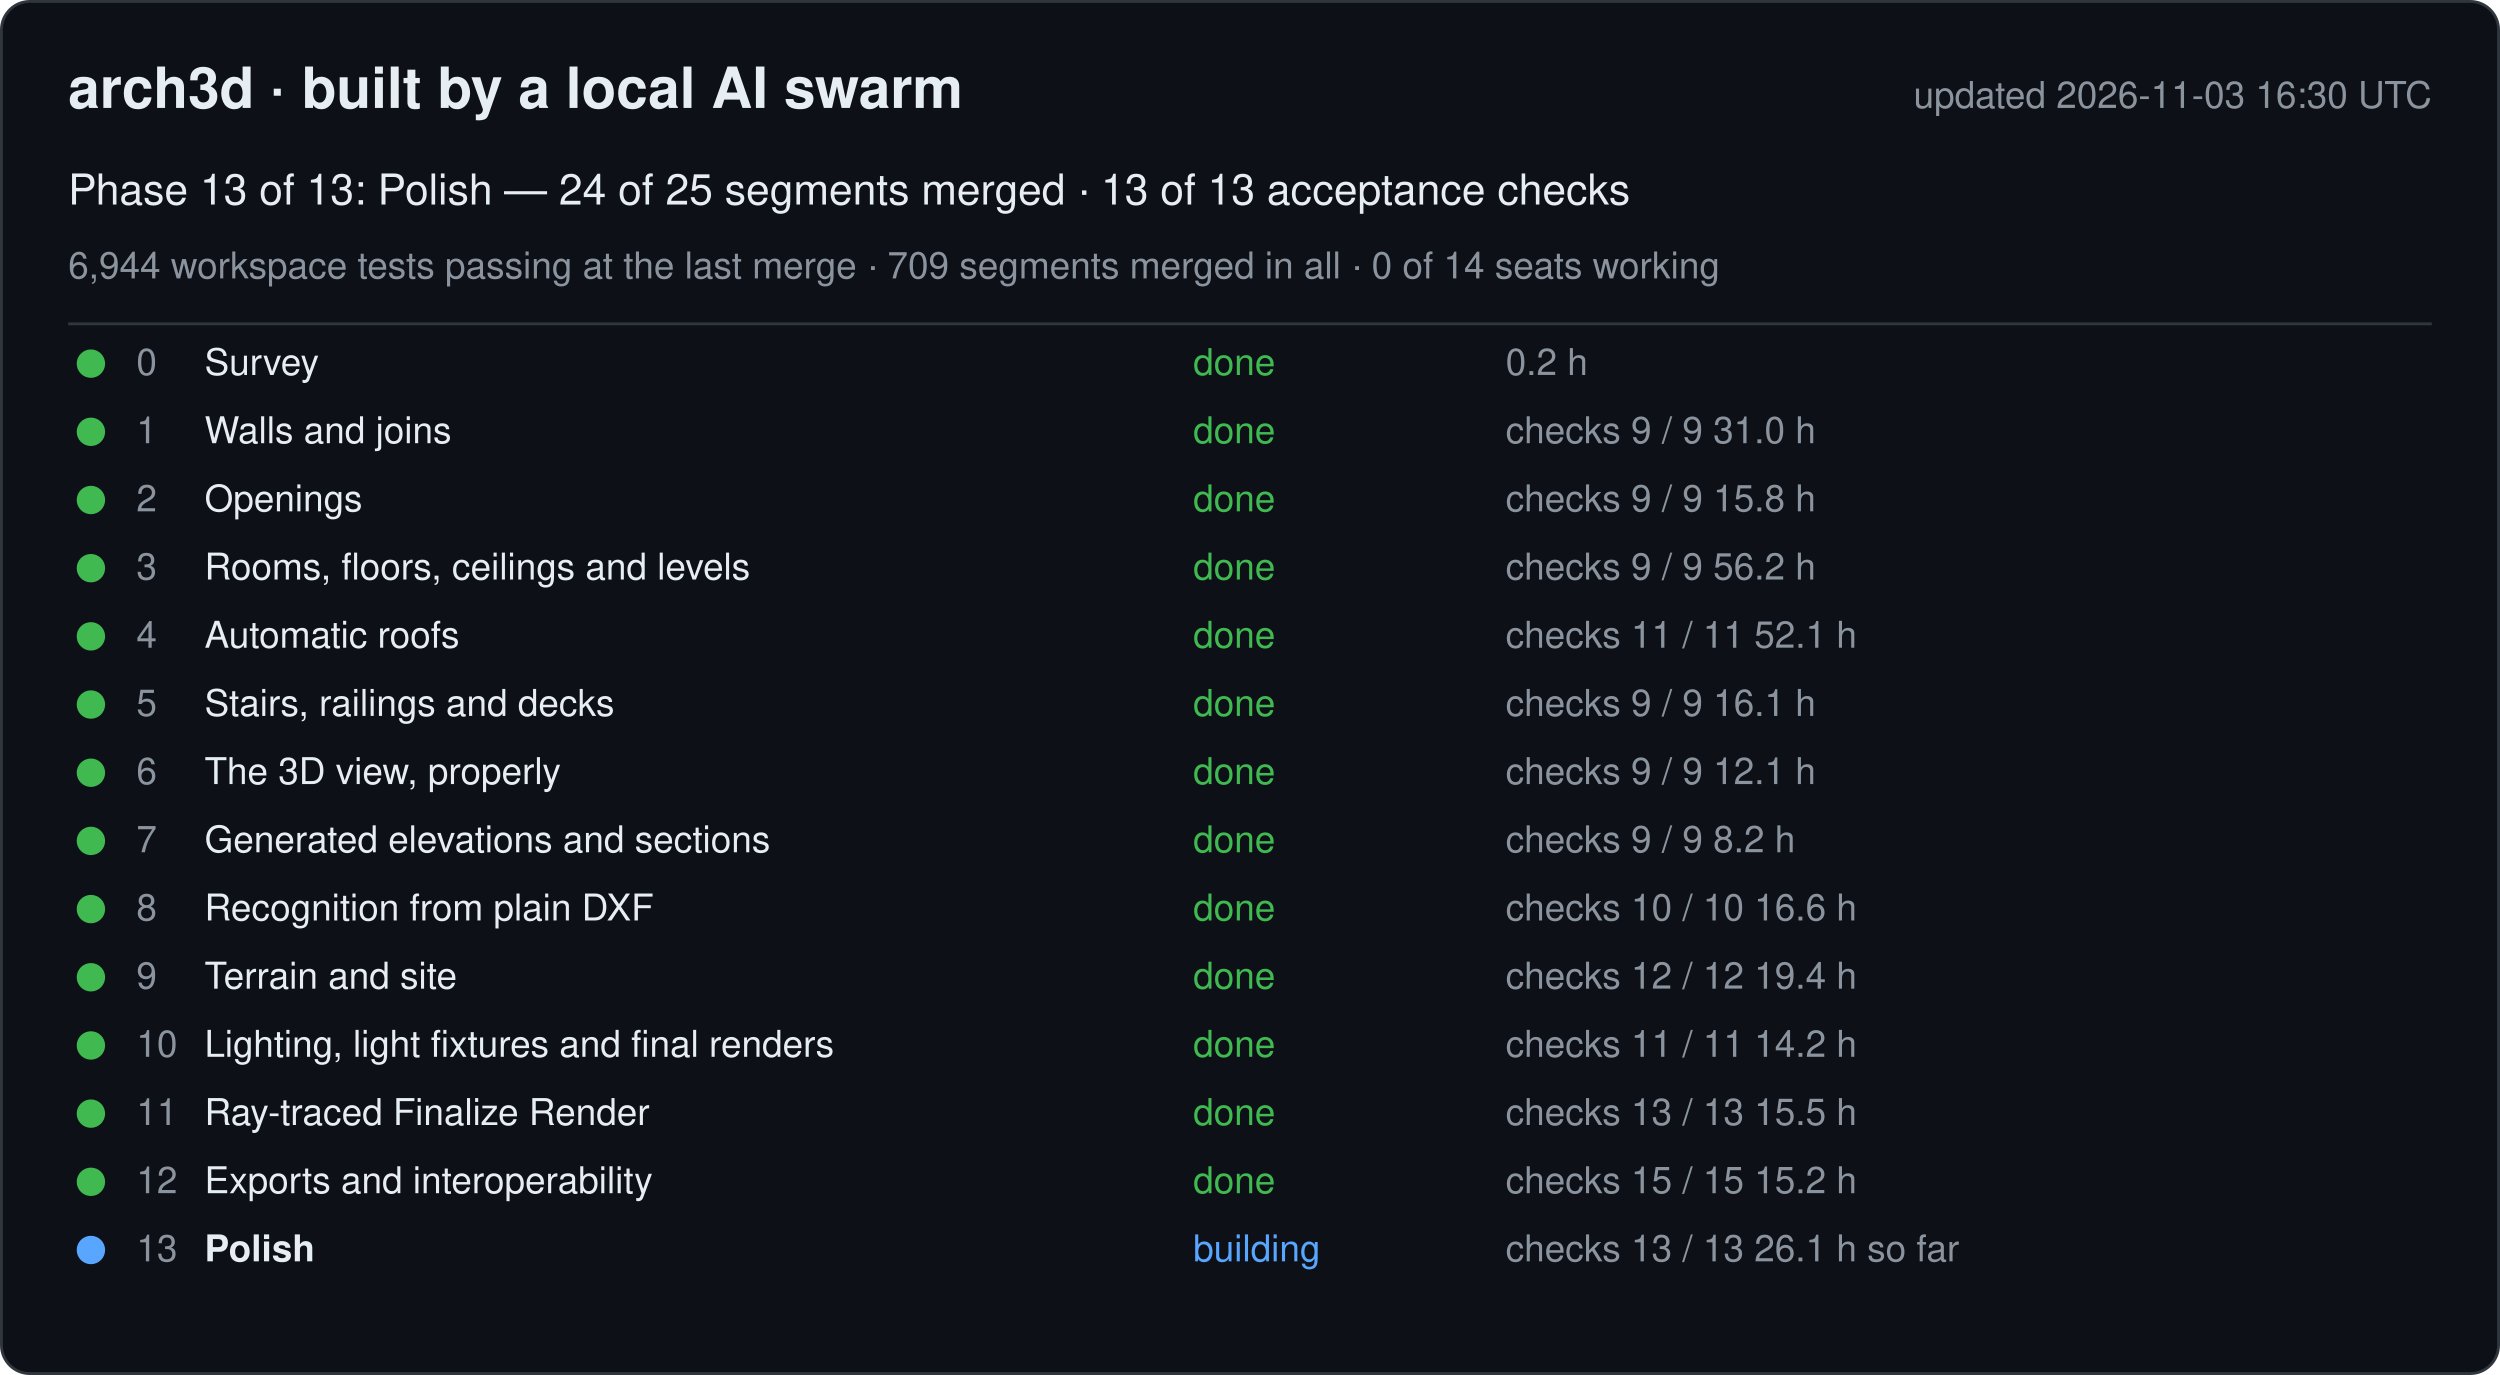
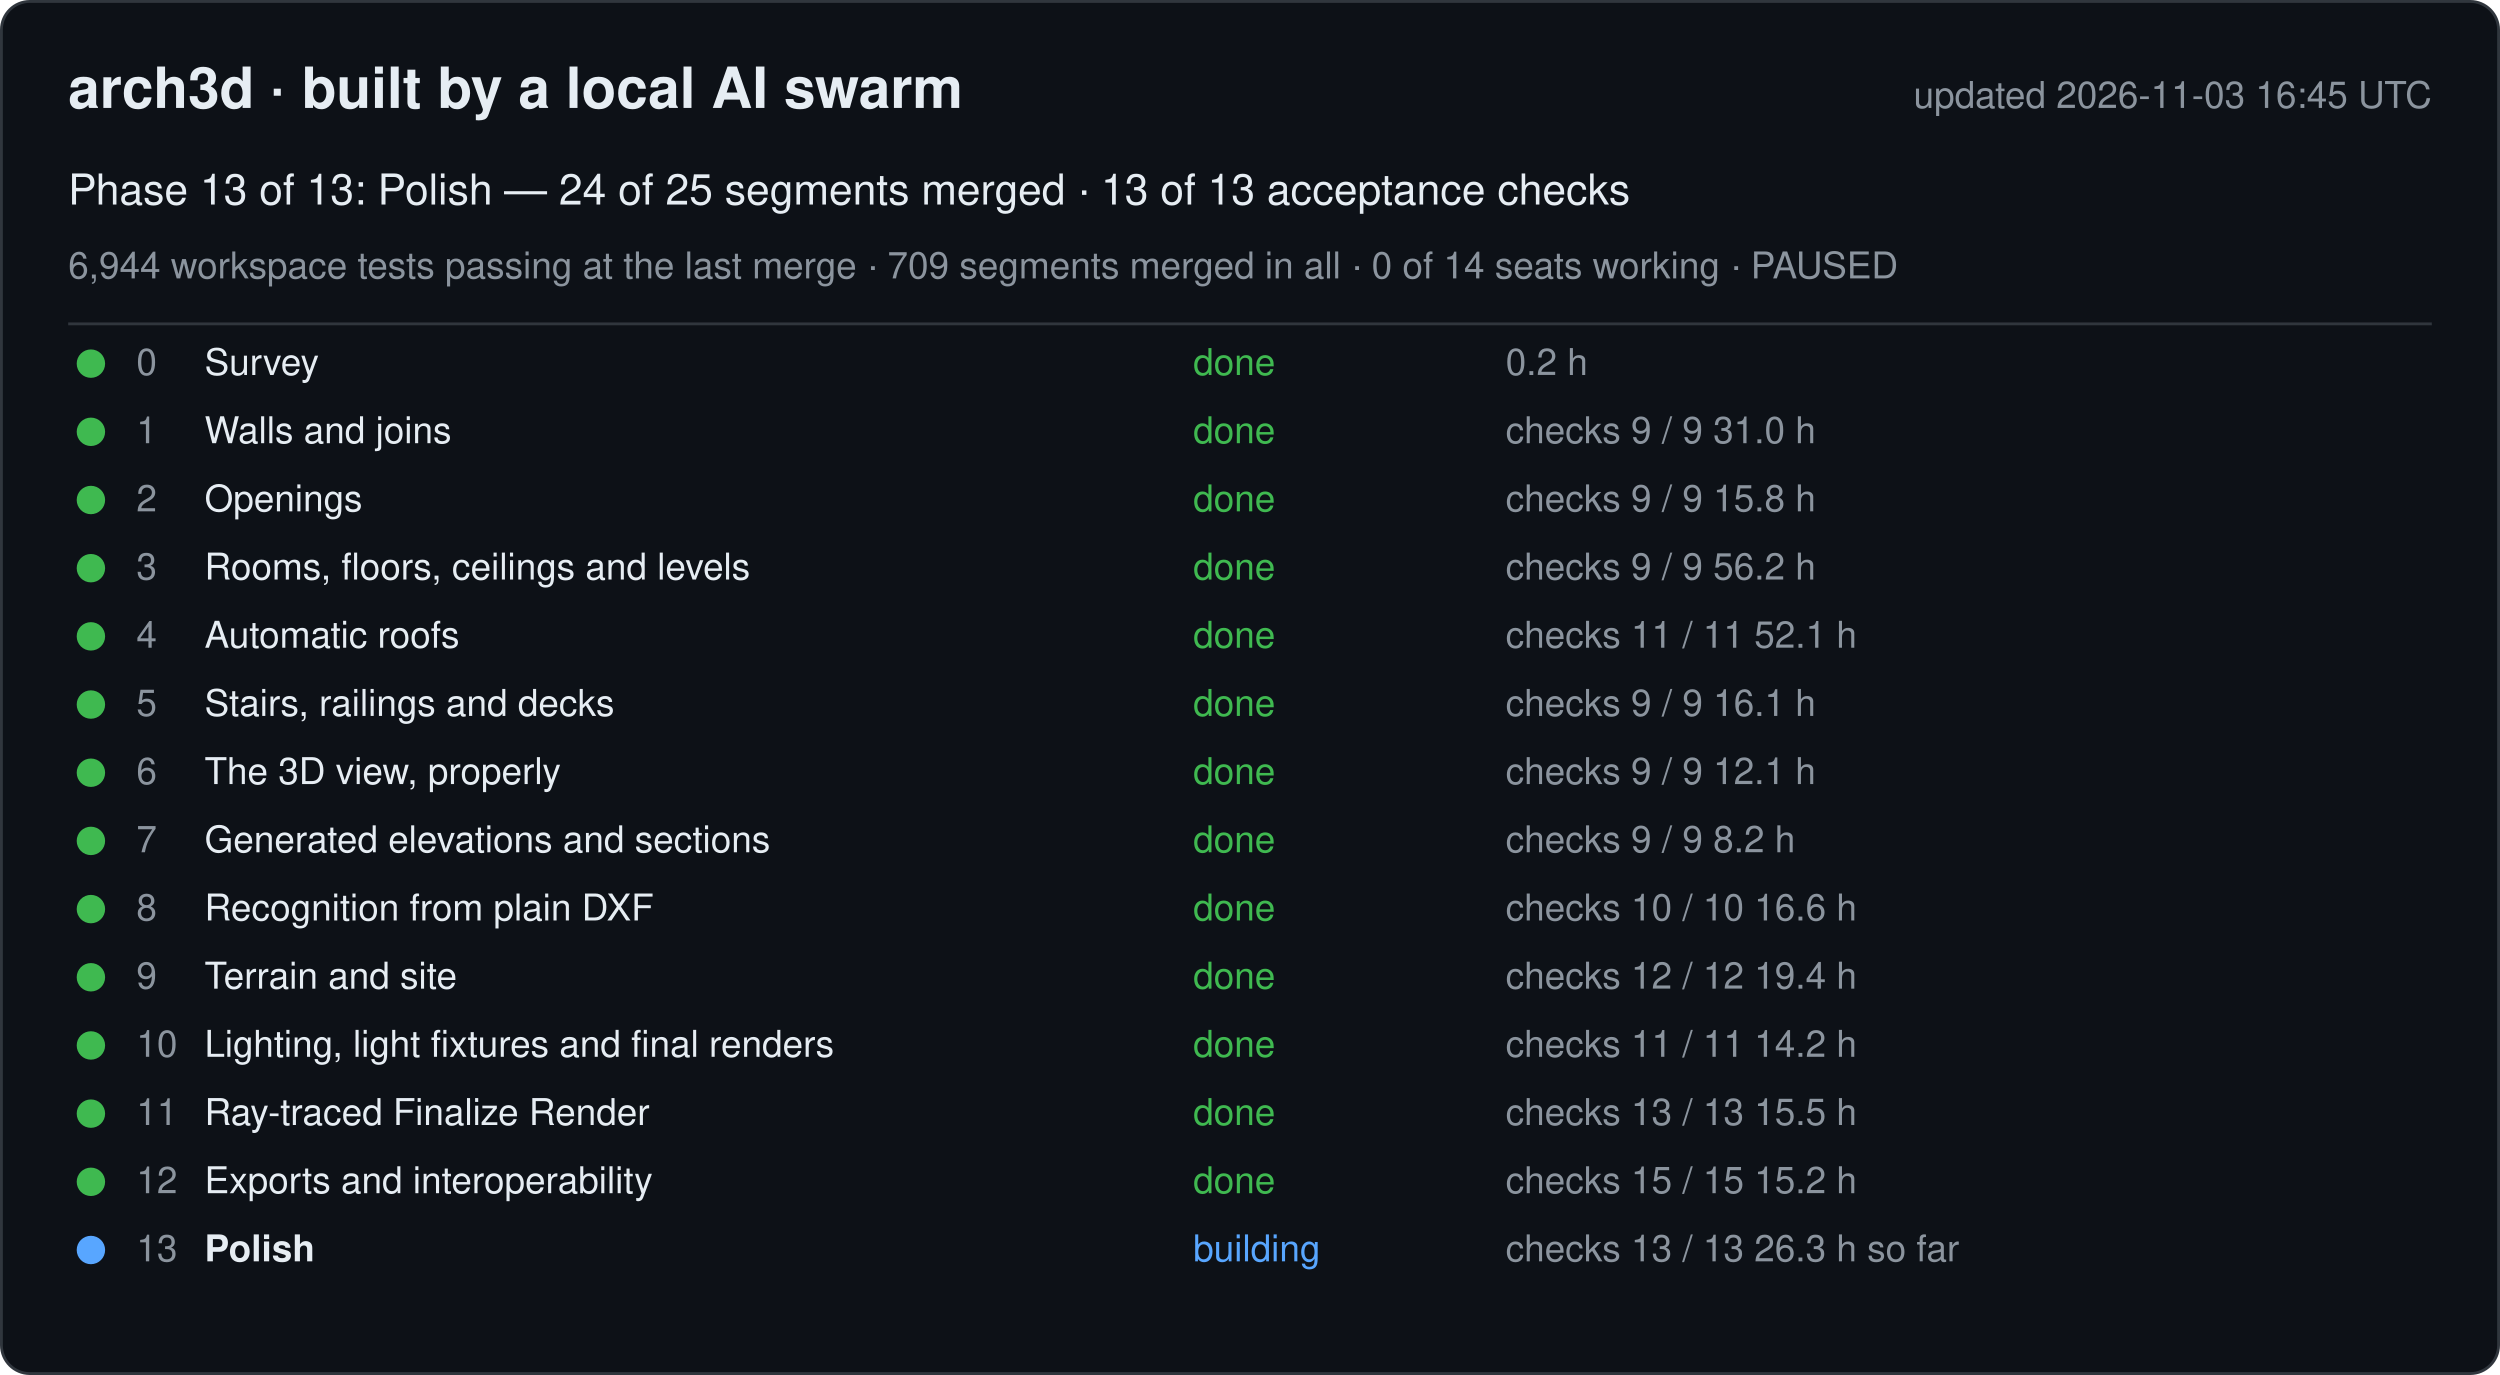
<svg xmlns="http://www.w3.org/2000/svg" width="880" height="484" viewBox="0 0 880 484" font-family="-apple-system, Segoe UI, Helvetica, Arial, sans-serif">
  <rect x="0.5" y="0.5" width="879" height="483" rx="10" fill="#0d1117" stroke="#30363d" />
  <text x="24" y="38" font-size="20" font-weight="600" fill="#e6edf3">arch3d · built by a local AI swarm</text>
-   <text x="856" y="38" font-size="13" fill="#8b949e" text-anchor="end">updated 2026-11-03 16:30 UTC</text>
+   <text x="856" y="38" font-size="13" fill="#8b949e" text-anchor="end">updated 2026-11-03 16:45 UTC</text>
  <text x="24" y="72" font-size="15" fill="#e6edf3">Phase 13 of 13: Polish — 24 of 25 segments merged · 13 of 13 acceptance checks</text>
-   <text x="24" y="98" font-size="13" fill="#8b949e">6,944 workspace tests passing at the last merge · 709 segments merged in all · 0 of 14 seats working</text>
+   <text x="24" y="98" font-size="13" fill="#8b949e">6,944 workspace tests passing at the last merge · 709 segments merged in all · 0 of 14 seats working · PAUSED</text>
  <line x1="24" y1="114" x2="856" y2="114" stroke="#30363d" />
  <g data-phase="0">
    <circle cx="32" cy="128" r="5" fill="#3fb950" />
    <text x="48" y="132" font-size="13" fill="#8b949e">0</text>
    <text x="72" y="132" font-size="13" fill="#e6edf3">Survey</text>
    <text x="420" y="132" font-size="13" fill="#3fb950">done</text>
    <text x="530" y="132" font-size="13" fill="#8b949e">0.2 h</text>
  </g>
  <g data-phase="1">
    <circle cx="32" cy="152" r="5" fill="#3fb950" />
    <text x="48" y="156" font-size="13" fill="#8b949e">1</text>
    <text x="72" y="156" font-size="13" fill="#e6edf3">Walls and joins</text>
    <text x="420" y="156" font-size="13" fill="#3fb950">done</text>
    <text x="530" y="156" font-size="13" fill="#8b949e">checks 9 / 9   31.0 h</text>
  </g>
  <g data-phase="2">
    <circle cx="32" cy="176" r="5" fill="#3fb950" />
    <text x="48" y="180" font-size="13" fill="#8b949e">2</text>
    <text x="72" y="180" font-size="13" fill="#e6edf3">Openings</text>
    <text x="420" y="180" font-size="13" fill="#3fb950">done</text>
    <text x="530" y="180" font-size="13" fill="#8b949e">checks 9 / 9   15.8 h</text>
  </g>
  <g data-phase="3">
    <circle cx="32" cy="200" r="5" fill="#3fb950" />
    <text x="48" y="204" font-size="13" fill="#8b949e">3</text>
    <text x="72" y="204" font-size="13" fill="#e6edf3">Rooms, floors, ceilings and levels</text>
    <text x="420" y="204" font-size="13" fill="#3fb950">done</text>
    <text x="530" y="204" font-size="13" fill="#8b949e">checks 9 / 9   56.2 h</text>
  </g>
  <g data-phase="4">
    <circle cx="32" cy="224" r="5" fill="#3fb950" />
    <text x="48" y="228" font-size="13" fill="#8b949e">4</text>
    <text x="72" y="228" font-size="13" fill="#e6edf3">Automatic roofs</text>
    <text x="420" y="228" font-size="13" fill="#3fb950">done</text>
    <text x="530" y="228" font-size="13" fill="#8b949e">checks 11 / 11   52.1 h</text>
  </g>
  <g data-phase="5">
    <circle cx="32" cy="248" r="5" fill="#3fb950" />
    <text x="48" y="252" font-size="13" fill="#8b949e">5</text>
    <text x="72" y="252" font-size="13" fill="#e6edf3">Stairs, railings and decks</text>
    <text x="420" y="252" font-size="13" fill="#3fb950">done</text>
    <text x="530" y="252" font-size="13" fill="#8b949e">checks 9 / 9   16.1 h</text>
  </g>
  <g data-phase="6">
    <circle cx="32" cy="272" r="5" fill="#3fb950" />
    <text x="48" y="276" font-size="13" fill="#8b949e">6</text>
    <text x="72" y="276" font-size="13" fill="#e6edf3">The 3D view, properly</text>
    <text x="420" y="276" font-size="13" fill="#3fb950">done</text>
    <text x="530" y="276" font-size="13" fill="#8b949e">checks 9 / 9   12.1 h</text>
  </g>
  <g data-phase="7">
    <circle cx="32" cy="296" r="5" fill="#3fb950" />
    <text x="48" y="300" font-size="13" fill="#8b949e">7</text>
    <text x="72" y="300" font-size="13" fill="#e6edf3">Generated elevations and sections</text>
    <text x="420" y="300" font-size="13" fill="#3fb950">done</text>
    <text x="530" y="300" font-size="13" fill="#8b949e">checks 9 / 9   8.2 h</text>
  </g>
  <g data-phase="8">
    <circle cx="32" cy="320" r="5" fill="#3fb950" />
    <text x="48" y="324" font-size="13" fill="#8b949e">8</text>
    <text x="72" y="324" font-size="13" fill="#e6edf3">Recognition from plain DXF</text>
    <text x="420" y="324" font-size="13" fill="#3fb950">done</text>
    <text x="530" y="324" font-size="13" fill="#8b949e">checks 10 / 10   16.6 h</text>
  </g>
  <g data-phase="9">
    <circle cx="32" cy="344" r="5" fill="#3fb950" />
    <text x="48" y="348" font-size="13" fill="#8b949e">9</text>
    <text x="72" y="348" font-size="13" fill="#e6edf3">Terrain and site</text>
    <text x="420" y="348" font-size="13" fill="#3fb950">done</text>
    <text x="530" y="348" font-size="13" fill="#8b949e">checks 12 / 12   19.4 h</text>
  </g>
  <g data-phase="10">
    <circle cx="32" cy="368" r="5" fill="#3fb950" />
    <text x="48" y="372" font-size="13" fill="#8b949e">10</text>
    <text x="72" y="372" font-size="13" fill="#e6edf3">Lighting, light fixtures and final renders</text>
    <text x="420" y="372" font-size="13" fill="#3fb950">done</text>
    <text x="530" y="372" font-size="13" fill="#8b949e">checks 11 / 11   14.2 h</text>
  </g>
  <g data-phase="11">
    <circle cx="32" cy="392" r="5" fill="#3fb950" />
    <text x="48" y="396" font-size="13" fill="#8b949e">11</text>
    <text x="72" y="396" font-size="13" fill="#e6edf3">Ray-traced Finalize Render</text>
    <text x="420" y="396" font-size="13" fill="#3fb950">done</text>
    <text x="530" y="396" font-size="13" fill="#8b949e">checks 13 / 13   15.5 h</text>
  </g>
  <g data-phase="12">
    <circle cx="32" cy="416" r="5" fill="#3fb950" />
    <text x="48" y="420" font-size="13" fill="#8b949e">12</text>
    <text x="72" y="420" font-size="13" fill="#e6edf3">Exports and interoperability</text>
    <text x="420" y="420" font-size="13" fill="#3fb950">done</text>
    <text x="530" y="420" font-size="13" fill="#8b949e">checks 15 / 15   15.2 h</text>
  </g>
  <g data-phase="13">
    <circle cx="32" cy="440" r="5" fill="#58a6ff" />
    <text x="48" y="444" font-size="13" fill="#8b949e">13</text>
    <text x="72" y="444" font-size="13" fill="#e6edf3" font-weight="600">Polish</text>
    <text x="420" y="444" font-size="13" fill="#58a6ff">building</text>
-     <text x="530" y="444" font-size="13" fill="#8b949e">checks 13 / 13   26.1 h so far</text>
+     <text x="530" y="444" font-size="13" fill="#8b949e">checks 13 / 13   26.3 h so far</text>
  </g>
</svg>
